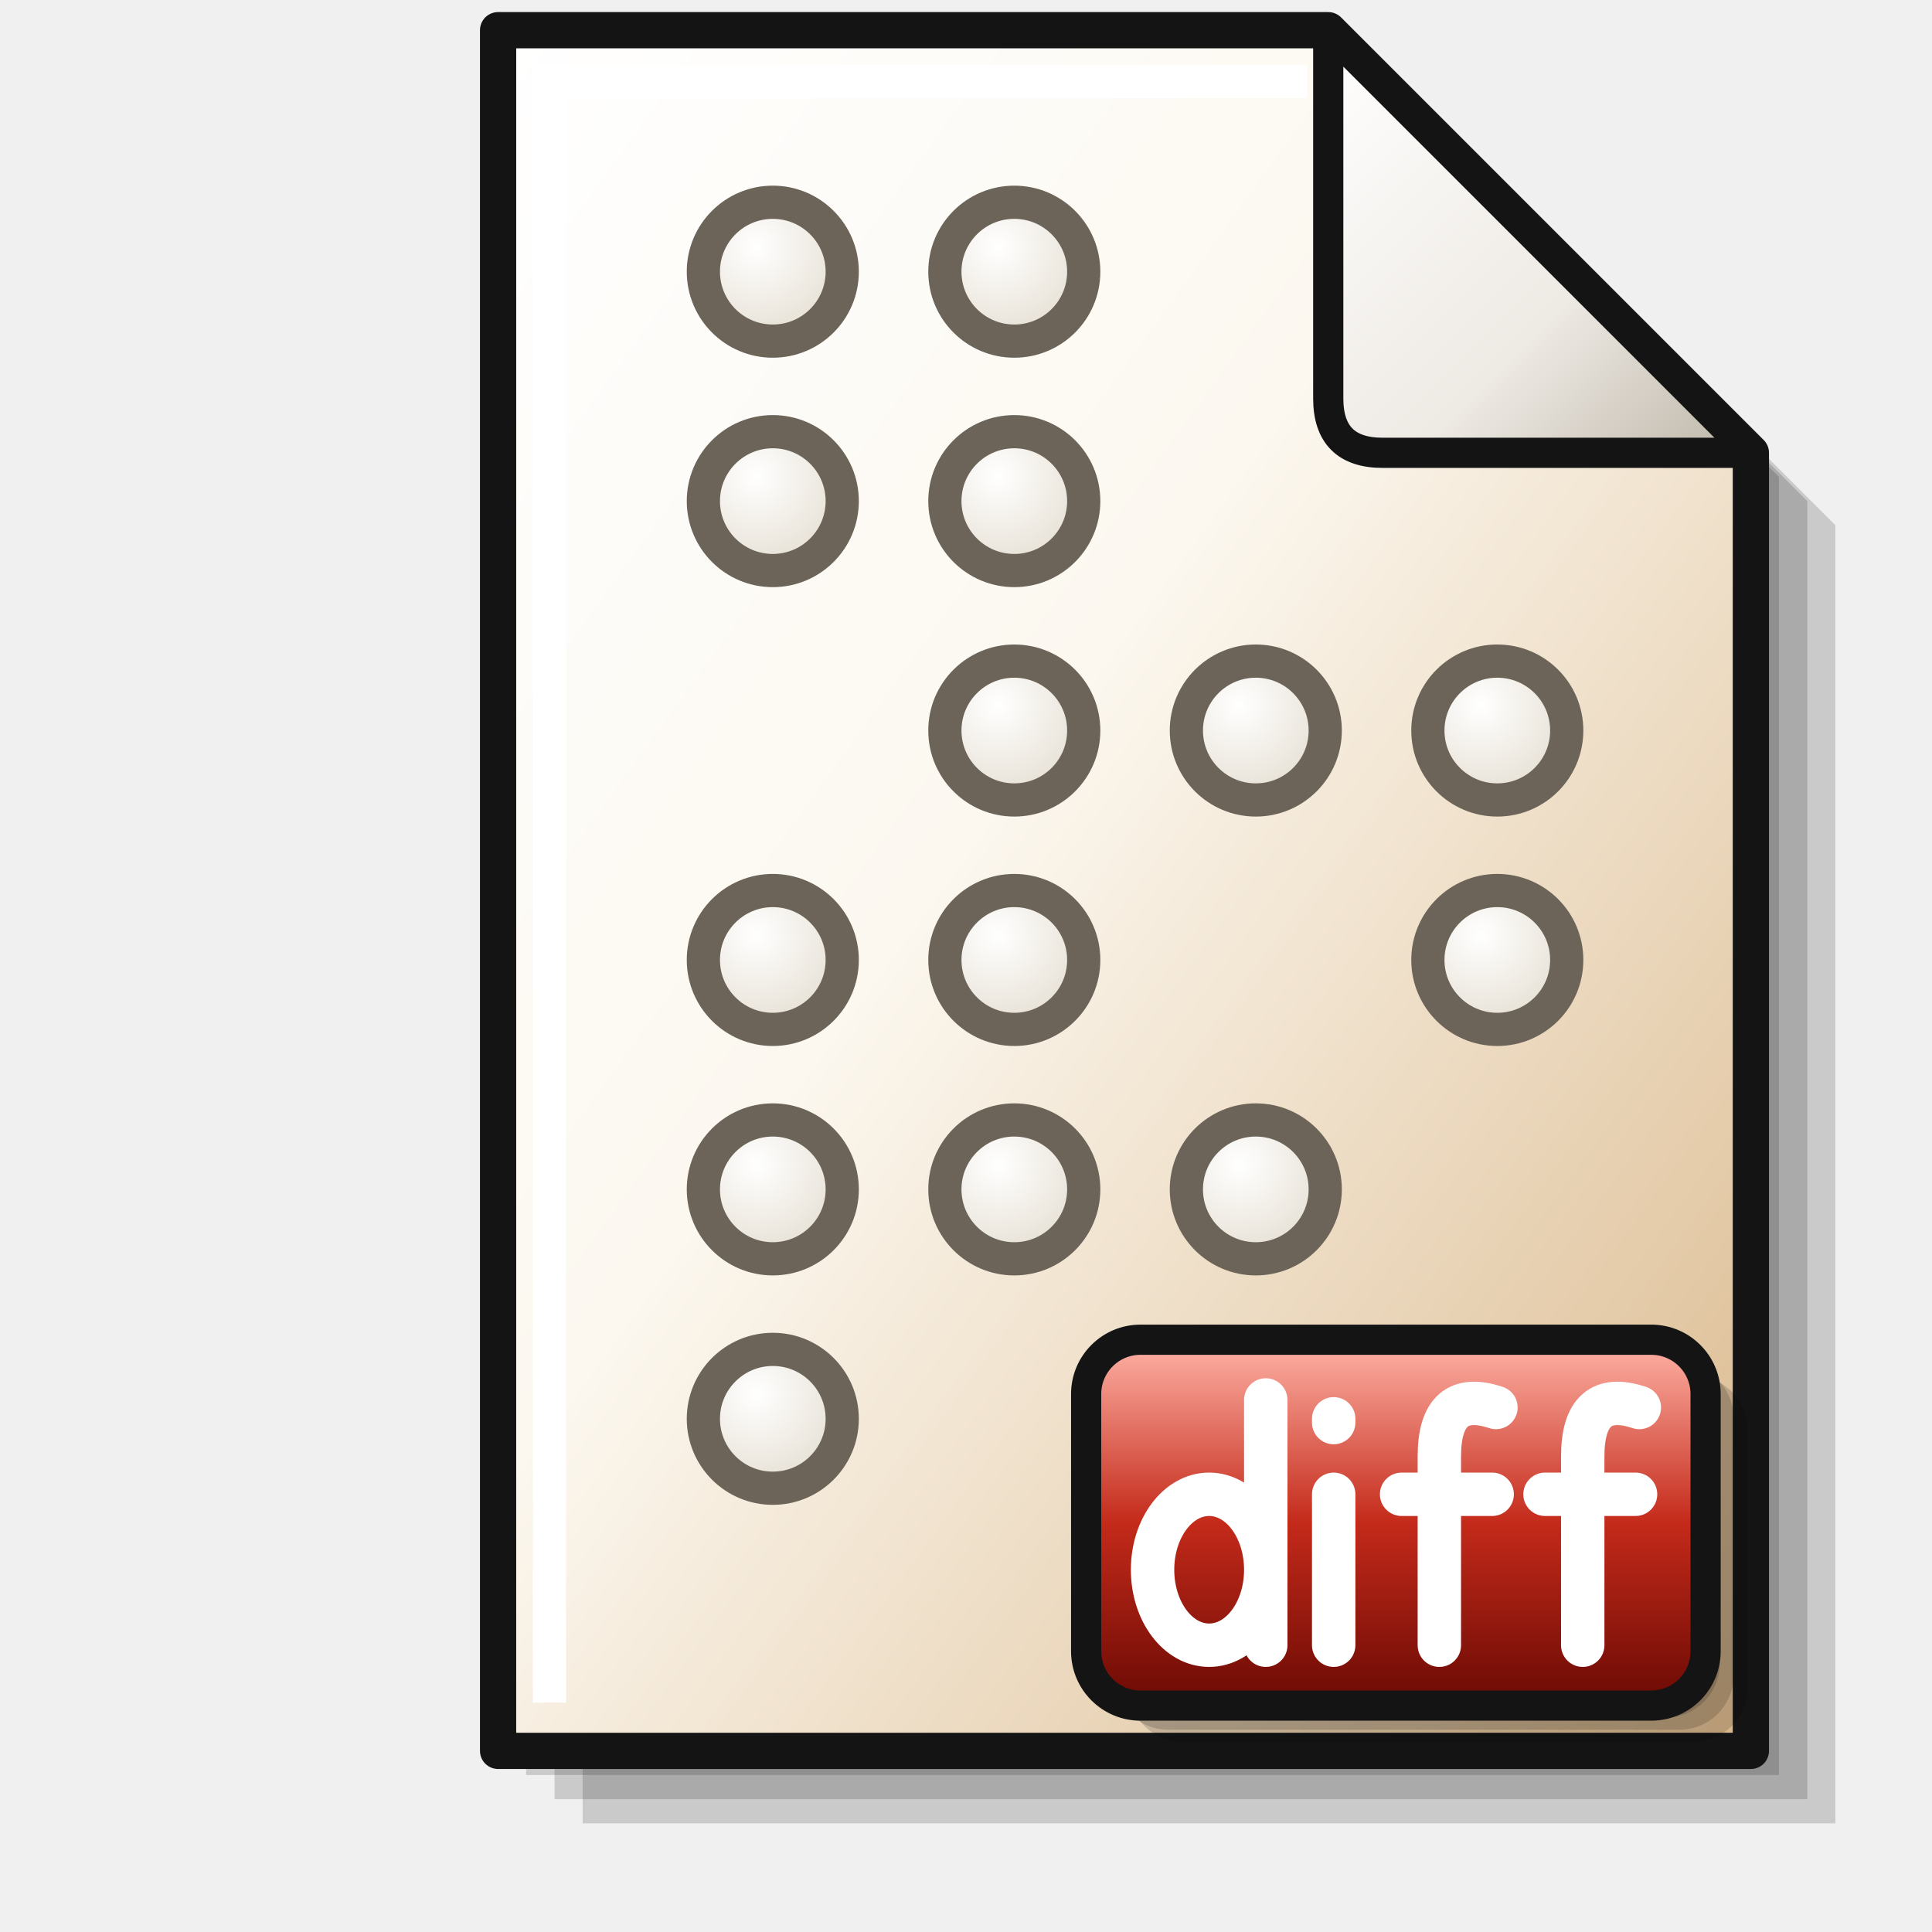
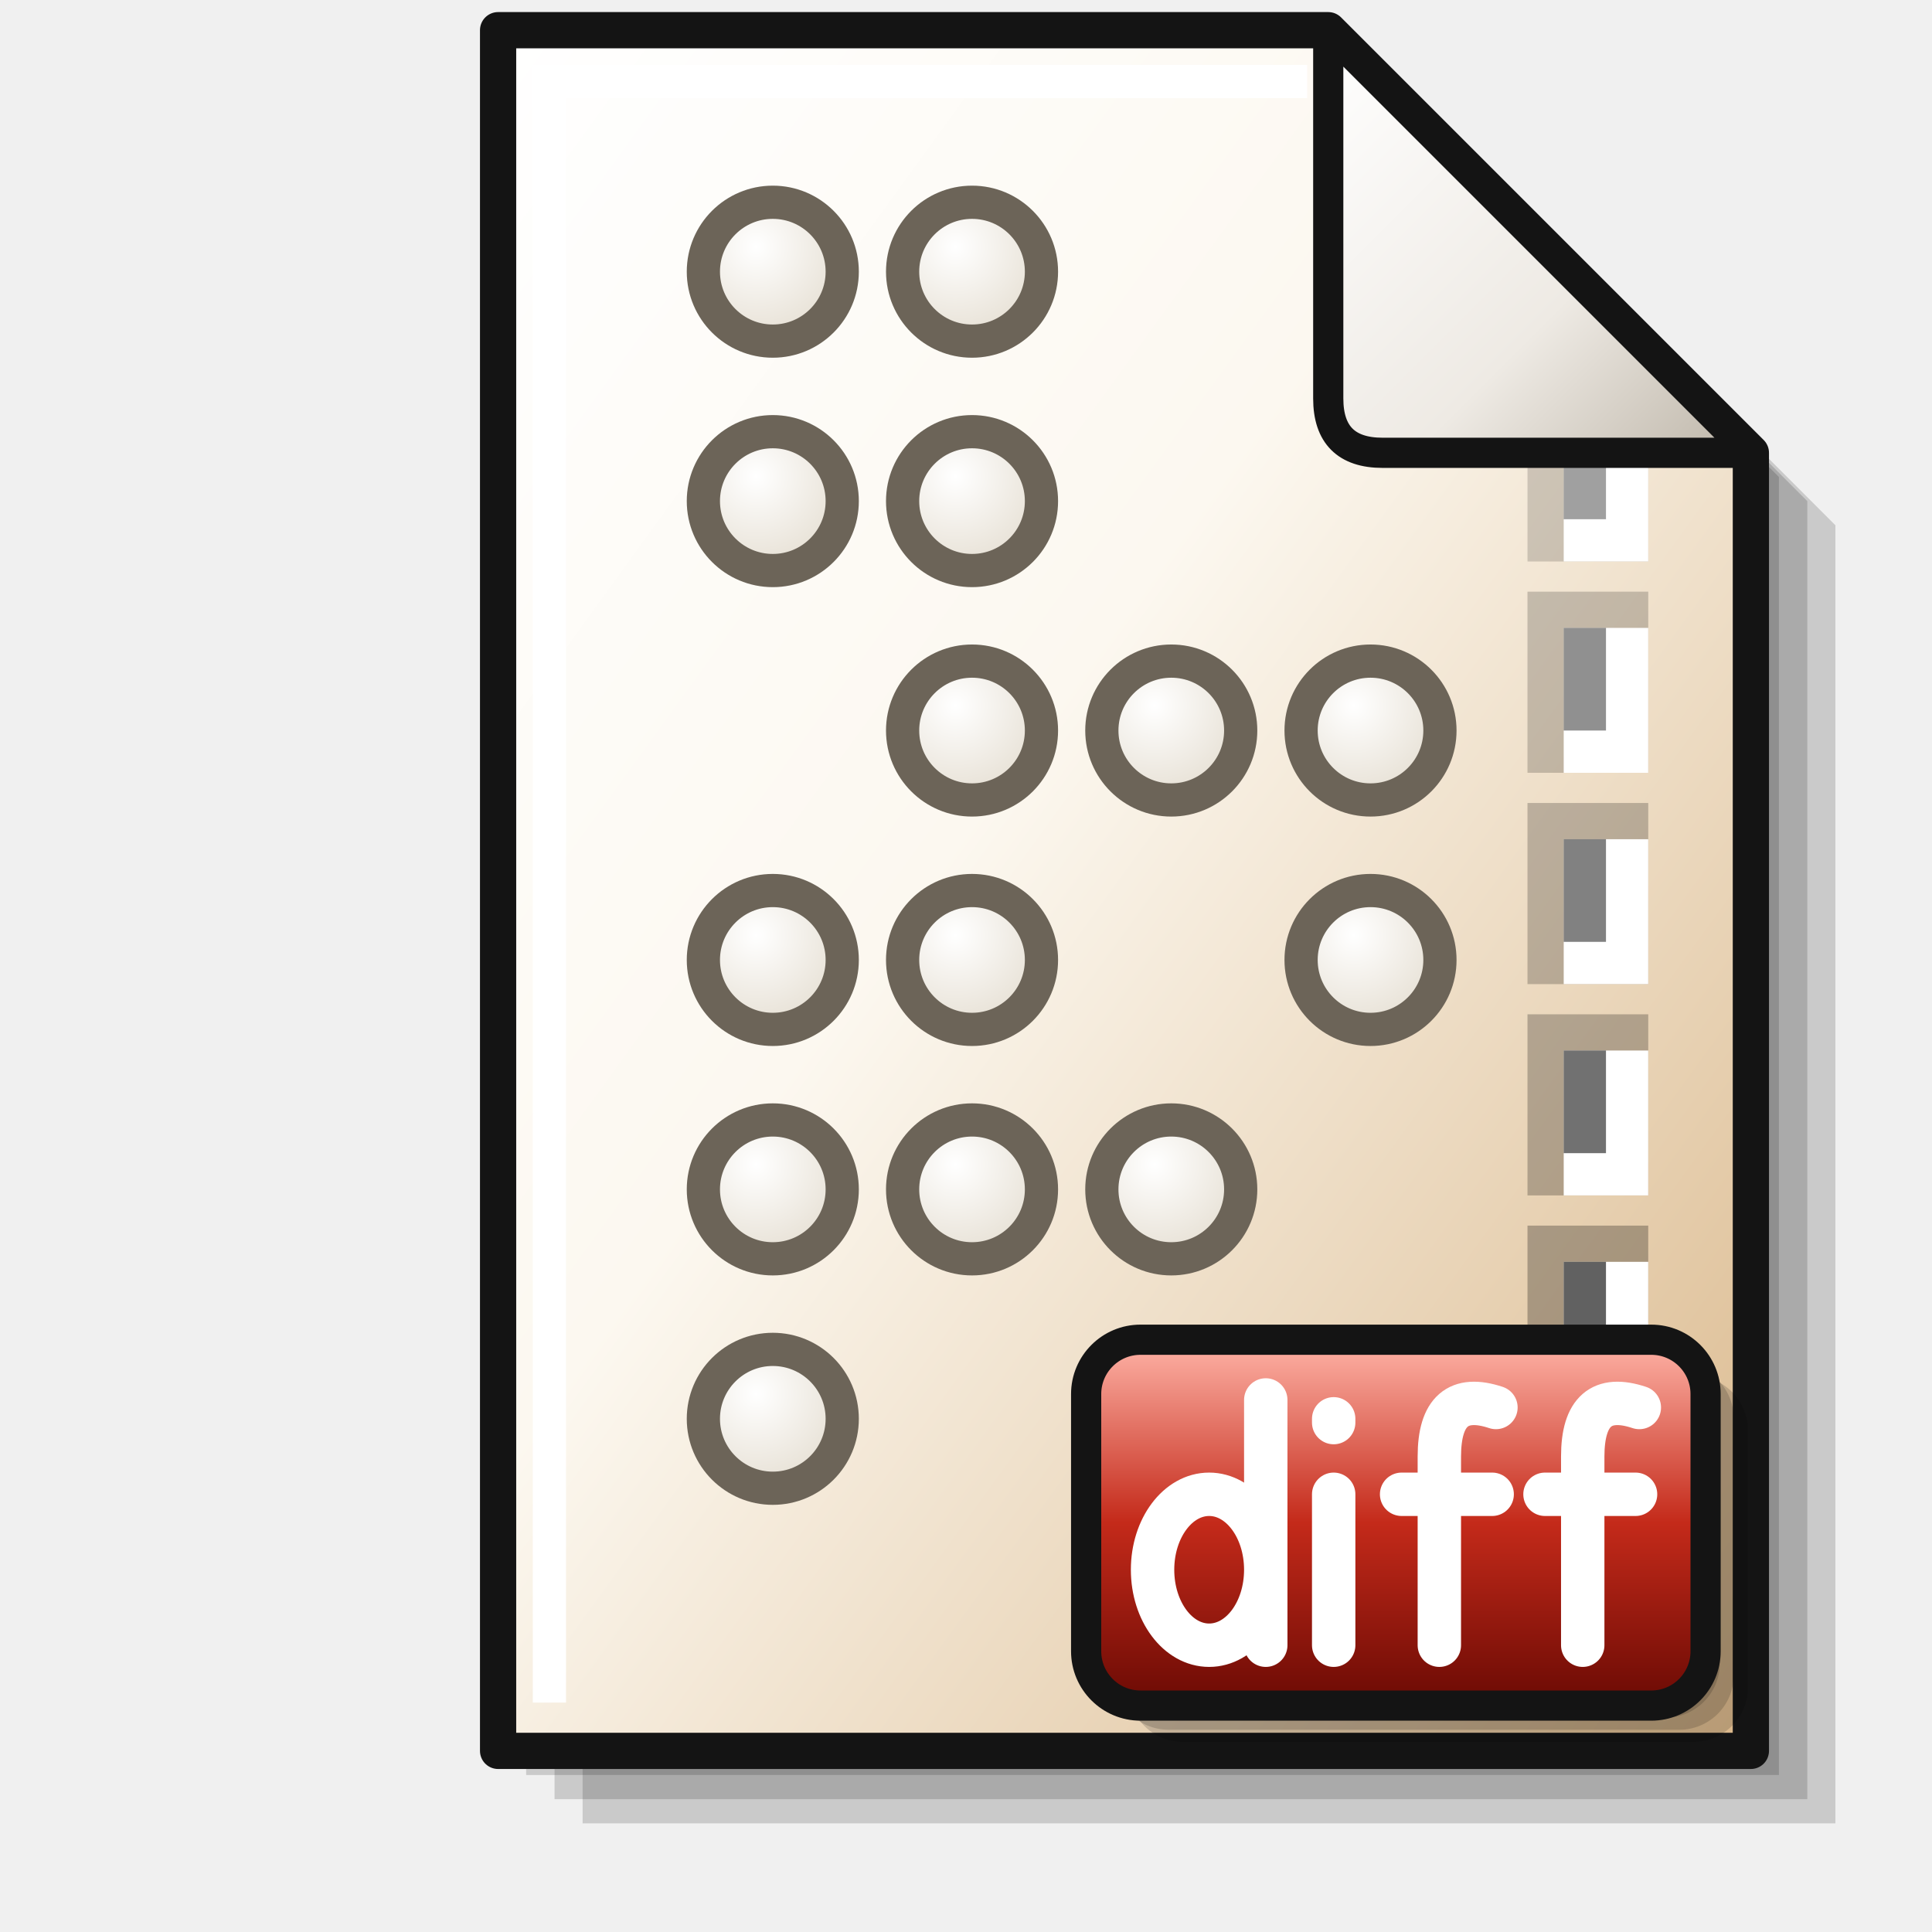
<svg xmlns="http://www.w3.org/2000/svg" width="64" height="64" viewBox="0 0 64 64">
  <defs>
    <linearGradient id="l1" x1="0" y1="0" x2="1" y2="1">
      <stop offset="0" stop-color="#ffffff" />
      <stop offset="0.42" stop-color="#fcf8f0" />
      <stop offset="1" stop-color="#d9b688" />
    </linearGradient>
    <linearGradient id="l2" x1="0" y1="0" x2="1" y2="1">
      <stop offset="0" stop-color="#ffffff" />
      <stop offset="0.6" stop-color="#eeeae4" />
      <stop offset="1" stop-color="#bdb5a8" />
    </linearGradient>
    <radialGradient id="r3" cx="0.38" cy="0.32" r="0.75" fx="0.38" fy="0.32">
      <stop offset="0" stop-color="#ffffff" />
      <stop offset="1" stop-color="#e4ddd0" />
    </radialGradient>
    <radialGradient id="r4" cx="0.38" cy="0.32" r="0.75" fx="0.38" fy="0.32">
      <stop offset="0" stop-color="#ffffff" />
      <stop offset="1" stop-color="#e4ddd0" />
    </radialGradient>
    <radialGradient id="r5" cx="0.38" cy="0.32" r="0.75" fx="0.38" fy="0.32">
      <stop offset="0" stop-color="#ffffff" />
      <stop offset="1" stop-color="#e4ddd0" />
    </radialGradient>
    <radialGradient id="r6" cx="0.38" cy="0.32" r="0.75" fx="0.38" fy="0.32">
      <stop offset="0" stop-color="#ffffff" />
      <stop offset="1" stop-color="#e4ddd0" />
    </radialGradient>
    <radialGradient id="r7" cx="0.38" cy="0.32" r="0.75" fx="0.38" fy="0.32">
      <stop offset="0" stop-color="#ffffff" />
      <stop offset="1" stop-color="#e4ddd0" />
    </radialGradient>
    <radialGradient id="r8" cx="0.38" cy="0.32" r="0.75" fx="0.38" fy="0.32">
      <stop offset="0" stop-color="#ffffff" />
      <stop offset="1" stop-color="#e4ddd0" />
    </radialGradient>
    <radialGradient id="r9" cx="0.38" cy="0.32" r="0.75" fx="0.38" fy="0.32">
      <stop offset="0" stop-color="#ffffff" />
      <stop offset="1" stop-color="#e4ddd0" />
    </radialGradient>
    <radialGradient id="r10" cx="0.38" cy="0.32" r="0.75" fx="0.38" fy="0.32">
      <stop offset="0" stop-color="#ffffff" />
      <stop offset="1" stop-color="#e4ddd0" />
    </radialGradient>
    <radialGradient id="r11" cx="0.38" cy="0.32" r="0.75" fx="0.38" fy="0.32">
      <stop offset="0" stop-color="#ffffff" />
      <stop offset="1" stop-color="#e4ddd0" />
    </radialGradient>
    <radialGradient id="r12" cx="0.38" cy="0.32" r="0.75" fx="0.38" fy="0.32">
      <stop offset="0" stop-color="#ffffff" />
      <stop offset="1" stop-color="#e4ddd0" />
    </radialGradient>
    <radialGradient id="r13" cx="0.38" cy="0.32" r="0.75" fx="0.38" fy="0.32">
      <stop offset="0" stop-color="#ffffff" />
      <stop offset="1" stop-color="#e4ddd0" />
    </radialGradient>
    <radialGradient id="r14" cx="0.38" cy="0.32" r="0.75" fx="0.38" fy="0.32">
      <stop offset="0" stop-color="#ffffff" />
      <stop offset="1" stop-color="#e4ddd0" />
    </radialGradient>
    <radialGradient id="r15" cx="0.38" cy="0.32" r="0.75" fx="0.38" fy="0.32">
      <stop offset="0" stop-color="#ffffff" />
      <stop offset="1" stop-color="#e4ddd0" />
    </radialGradient>
    <radialGradient id="r16" cx="0.38" cy="0.32" r="0.75" fx="0.38" fy="0.32">
      <stop offset="0" stop-color="#ffffff" />
      <stop offset="1" stop-color="#e4ddd0" />
    </radialGradient>
    <radialGradient id="r17" cx="0.38" cy="0.32" r="0.75" fx="0.38" fy="0.32">
      <stop offset="0" stop-color="#ffffff" />
      <stop offset="1" stop-color="#e4ddd0" />
    </radialGradient>
    <radialGradient id="r18" cx="0.38" cy="0.32" r="0.75" fx="0.38" fy="0.32">
      <stop offset="0" stop-color="#ffffff" />
      <stop offset="1" stop-color="#e4ddd0" />
    </radialGradient>
    <linearGradient id="l19" x1="0" y1="0" x2="0" y2="1">
      <stop offset="0" stop-color="#ffb4a8" />
      <stop offset="0.5" stop-color="#c42a1a" />
      <stop offset="1" stop-color="#6a0a04" />
    </linearGradient>
  </defs>
  <g>
    <path d="M16.5,1H44L58,15V58H16.5Z" fill="#000" fill-opacity="0.160" transform="translate(0.93,0.80)" />
    <path d="M16.5,1H44L58,15V58H16.5Z" fill="#000" fill-opacity="0.160" transform="translate(1.87,1.60)" />
    <path d="M16.5,1H44L58,15V58H16.5Z" fill="#000" fill-opacity="0.160" transform="translate(2.80,2.40)" />
  </g>
  <path d="M16.5,1H44L58,15V58H16.5Z" fill="url(#l1)" stroke="#141414" stroke-width="1.2" stroke-linejoin="round" />
  <path d="M18.2,56.4V2.7H43.3" fill="none" stroke="#fff" stroke-width="1.1" />
+   <path d="M50.6,12.6h4.0v6.0h-4.0Z" fill="#000" fill-opacity="0.165" />
+   <path d="M51.8,13.8h2.8v4.8h-2.8Z" fill="#fff" />
+   <path d="M51.8,13.8h1.4v3.4h-1.4Z" fill="#000" fill-opacity="0.374" />
+   <path d="M50.6,19.6h4.0v6.0h-4.0Z" fill="#000" fill-opacity="0.192" />
+   <path d="M51.8,20.8h2.8v4.8h-2.8Z" fill="#fff" />
+   <path d="M51.8,20.8h1.4v3.4h-1.4Z" fill="#000" fill-opacity="0.435" />
+   <path d="M50.6,26.6h4.0v6.0h-4.0Z" fill="#000" fill-opacity="0.219" />
+   <path d="M51.8,27.8h2.8v4.8h-2.8Z" fill="#fff" />
+   <path d="M51.8,27.8h1.4v3.4h-1.4Z" fill="#000" fill-opacity="0.496" />
+   <path d="M50.6,33.6h4.0v6.0h-4.0Z" fill="#000" fill-opacity="0.246" />
+   <path d="M51.8,34.8h2.8v4.8h-2.8Z" fill="#fff" />
+   <path d="M51.8,34.8h1.4v3.4h-1.4Z" fill="#000" fill-opacity="0.558" />
+   <path d="M50.6,40.6h4.0v6.0h-4.0Z" fill="#000" fill-opacity="0.273" />
+   <path d="M51.8,41.8h2.8v4.8h-2.8Z" fill="#fff" />
+   <path d="M51.8,41.8h1.4v3.4h-1.4Z" fill="#000" fill-opacity="0.619" />
+   <path d="M50.6,47.6h4.0v6.0h-4.0Z" fill="#000" fill-opacity="0.300" />
+   <path d="M51.8,48.8h2.8v4.8h-2.8Z" fill="#fff" />
+   <path d="M51.8,48.8h1.4v3.4h-1.4Z" fill="#000" fill-opacity="0.680" />
  <path d="M44,1V13.2Q44,15 45.8,15H58Z" fill="url(#l2)" stroke="#141414" stroke-width="1" stroke-linejoin="round" />
  <path d="M27.9,9.0A2.3,2.3 0 1 0 23.3,9.0A2.3,2.3 0 1 0 27.9,9.0Z" fill="url(#r3)" stroke="#6c6458" stroke-width="1.1" stroke-linejoin="round" />
-   <path d="M35.9,9.0A2.3,2.3 0 1 0 31.3,9.0A2.3,2.3 0 1 0 35.9,9.0Z" fill="url(#r4)" stroke="#6c6458" stroke-width="1.1" stroke-linejoin="round" />
+   <path d="M34.5,9.0A2.3,2.3 0 1 0 29.9,9.0A2.3,2.3 0 1 0 34.5,9.0Z" fill="url(#r4)" stroke="#6c6458" stroke-width="1.1" stroke-linejoin="round" />
  <path d="M27.9,16.6A2.3,2.3 0 1 0 23.3,16.6A2.3,2.3 0 1 0 27.9,16.6Z" fill="url(#r5)" stroke="#6c6458" stroke-width="1.1" stroke-linejoin="round" />
-   <path d="M35.9,16.6A2.3,2.3 0 1 0 31.3,16.6A2.3,2.3 0 1 0 35.9,16.6Z" fill="url(#r6)" stroke="#6c6458" stroke-width="1.1" stroke-linejoin="round" />
-   <path d="M35.9,24.2A2.3,2.3 0 1 0 31.3,24.2A2.3,2.3 0 1 0 35.9,24.2Z" fill="url(#r7)" stroke="#6c6458" stroke-width="1.1" stroke-linejoin="round" />
-   <path d="M43.9,24.2A2.3,2.3 0 1 0 39.3,24.2A2.3,2.3 0 1 0 43.9,24.2Z" fill="url(#r8)" stroke="#6c6458" stroke-width="1.1" stroke-linejoin="round" />
-   <path d="M51.9,24.2A2.3,2.3 0 1 0 47.3,24.2A2.3,2.3 0 1 0 51.9,24.2Z" fill="url(#r9)" stroke="#6c6458" stroke-width="1.1" stroke-linejoin="round" />
+   <path d="M34.5,16.6A2.3,2.3 0 1 0 29.9,16.6A2.3,2.3 0 1 0 34.5,16.6Z" fill="url(#r6)" stroke="#6c6458" stroke-width="1.1" stroke-linejoin="round" />
+   <path d="M34.5,24.2A2.3,2.3 0 1 0 29.9,24.2A2.3,2.3 0 1 0 34.5,24.2Z" fill="url(#r7)" stroke="#6c6458" stroke-width="1.1" stroke-linejoin="round" />
+   <path d="M41.1,24.2A2.3,2.3 0 1 0 36.5,24.2A2.3,2.3 0 1 0 41.1,24.2Z" fill="url(#r8)" stroke="#6c6458" stroke-width="1.1" stroke-linejoin="round" />
+   <path d="M47.7,24.2A2.3,2.3 0 1 0 43.1,24.2A2.3,2.3 0 1 0 47.7,24.2Z" fill="url(#r9)" stroke="#6c6458" stroke-width="1.1" stroke-linejoin="round" />
  <path d="M27.9,31.8A2.3,2.3 0 1 0 23.3,31.8A2.3,2.3 0 1 0 27.9,31.8Z" fill="url(#r10)" stroke="#6c6458" stroke-width="1.1" stroke-linejoin="round" />
-   <path d="M35.9,31.8A2.3,2.3 0 1 0 31.3,31.8A2.3,2.3 0 1 0 35.9,31.8Z" fill="url(#r11)" stroke="#6c6458" stroke-width="1.1" stroke-linejoin="round" />
-   <path d="M51.9,31.8A2.3,2.3 0 1 0 47.3,31.8A2.3,2.3 0 1 0 51.9,31.8Z" fill="url(#r12)" stroke="#6c6458" stroke-width="1.1" stroke-linejoin="round" />
+   <path d="M34.5,31.8A2.3,2.3 0 1 0 29.9,31.8A2.3,2.3 0 1 0 34.5,31.8Z" fill="url(#r11)" stroke="#6c6458" stroke-width="1.1" stroke-linejoin="round" />
+   <path d="M47.7,31.8A2.3,2.3 0 1 0 43.1,31.8A2.3,2.3 0 1 0 47.7,31.8Z" fill="url(#r12)" stroke="#6c6458" stroke-width="1.1" stroke-linejoin="round" />
  <path d="M27.9,39.4A2.3,2.3 0 1 0 23.3,39.4A2.3,2.3 0 1 0 27.9,39.4Z" fill="url(#r13)" stroke="#6c6458" stroke-width="1.1" stroke-linejoin="round" />
-   <path d="M35.9,39.4A2.3,2.3 0 1 0 31.3,39.4A2.3,2.3 0 1 0 35.9,39.4Z" fill="url(#r14)" stroke="#6c6458" stroke-width="1.1" stroke-linejoin="round" />
-   <path d="M43.9,39.4A2.3,2.3 0 1 0 39.3,39.4A2.3,2.3 0 1 0 43.9,39.4Z" fill="url(#r15)" stroke="#6c6458" stroke-width="1.1" stroke-linejoin="round" />
+   <path d="M34.5,39.4A2.3,2.3 0 1 0 29.9,39.4A2.3,2.3 0 1 0 34.5,39.4Z" fill="url(#r14)" stroke="#6c6458" stroke-width="1.1" stroke-linejoin="round" />
+   <path d="M41.1,39.4A2.3,2.3 0 1 0 36.5,39.4A2.3,2.3 0 1 0 41.1,39.4Z" fill="url(#r15)" stroke="#6c6458" stroke-width="1.1" stroke-linejoin="round" />
  <path d="M27.9,47.0A2.3,2.3 0 1 0 23.3,47.0A2.3,2.3 0 1 0 27.9,47.0Z" fill="url(#r16)" stroke="#6c6458" stroke-width="1.1" stroke-linejoin="round" />
-   <path d="M43.9,47.0A2.3,2.3 0 1 0 39.3,47.0A2.3,2.3 0 1 0 43.9,47.0Z" fill="url(#r17)" stroke="#6c6458" stroke-width="1.1" stroke-linejoin="round" />
-   <path d="M51.9,47.0A2.3,2.3 0 1 0 47.3,47.0A2.3,2.3 0 1 0 51.9,47.0Z" fill="url(#r18)" stroke="#6c6458" stroke-width="1.1" stroke-linejoin="round" />
+   <path d="M41.1,47.0A2.3,2.3 0 1 0 36.5,47.0A2.3,2.3 0 1 0 41.1,47.0Z" fill="url(#r17)" stroke="#6c6458" stroke-width="1.1" stroke-linejoin="round" />
+   <path d="M47.7,47.0A2.3,2.3 0 1 0 43.1,47.0A2.3,2.3 0 1 0 47.7,47.0Z" fill="url(#r18)" stroke="#6c6458" stroke-width="1.1" stroke-linejoin="round" />
  <g>
    <g>
      <path d="M37.78,44.38H54.7A1.8,1.8 0 0 1 56.5,46.18V54.7A1.8,1.8 0 0 1 54.7,56.5H37.78A1.8,1.8 0 0 1 35.98,54.7V46.18A1.8,1.8 0 0 1 37.78,44.38Z" fill="#000" fill-opacity="0.160" transform="translate(0.47,0.40)" />
      <path d="M37.78,44.38H54.7A1.8,1.8 0 0 1 56.5,46.18V54.7A1.8,1.8 0 0 1 54.7,56.5H37.78A1.8,1.8 0 0 1 35.98,54.7V46.18A1.8,1.8 0 0 1 37.78,44.38Z" fill="#000" fill-opacity="0.160" transform="translate(0.93,0.80)" />
      <path d="M37.78,44.38H54.7A1.8,1.8 0 0 1 56.5,46.18V54.7A1.8,1.8 0 0 1 54.7,56.5H37.78A1.8,1.8 0 0 1 35.98,54.7V46.18A1.8,1.8 0 0 1 37.78,44.38Z" fill="#000" fill-opacity="0.160" transform="translate(1.40,1.20)" />
    </g>
    <path d="M37.78,44.38H54.7A1.8,1.8 0 0 1 56.5,46.18V54.7A1.8,1.8 0 0 1 54.7,56.5H37.78A1.8,1.8 0 0 1 35.98,54.7V46.18A1.8,1.8 0 0 1 37.78,44.38Z" fill="url(#l19)" stroke="#141414" stroke-width="1" stroke-linejoin="round" />
    <g transform="translate(38.18,54.50) scale(1.25)" fill="none" stroke="#fff" stroke-width="1.15" stroke-linecap="round" stroke-linejoin="round">
      <path d="M1.5,-4A1.5,2 0 1 0 1.5,0A1.5,2 0 1 0 1.5,-4M3,-6.5V0" transform="translate(0.00,0)" />
      <path d="M.5,-4V0M.5,-6V-5.9" transform="translate(4.30,0)" />
      <path d="M2.5,-6.3Q1,-6.8 1,-5V0M0,-4H2.4" transform="translate(6.60,0)" />
      <path d="M2.5,-6.3Q1,-6.8 1,-5V0M0,-4H2.4" transform="translate(10.40,0)" />
    </g>
  </g>
</svg>
